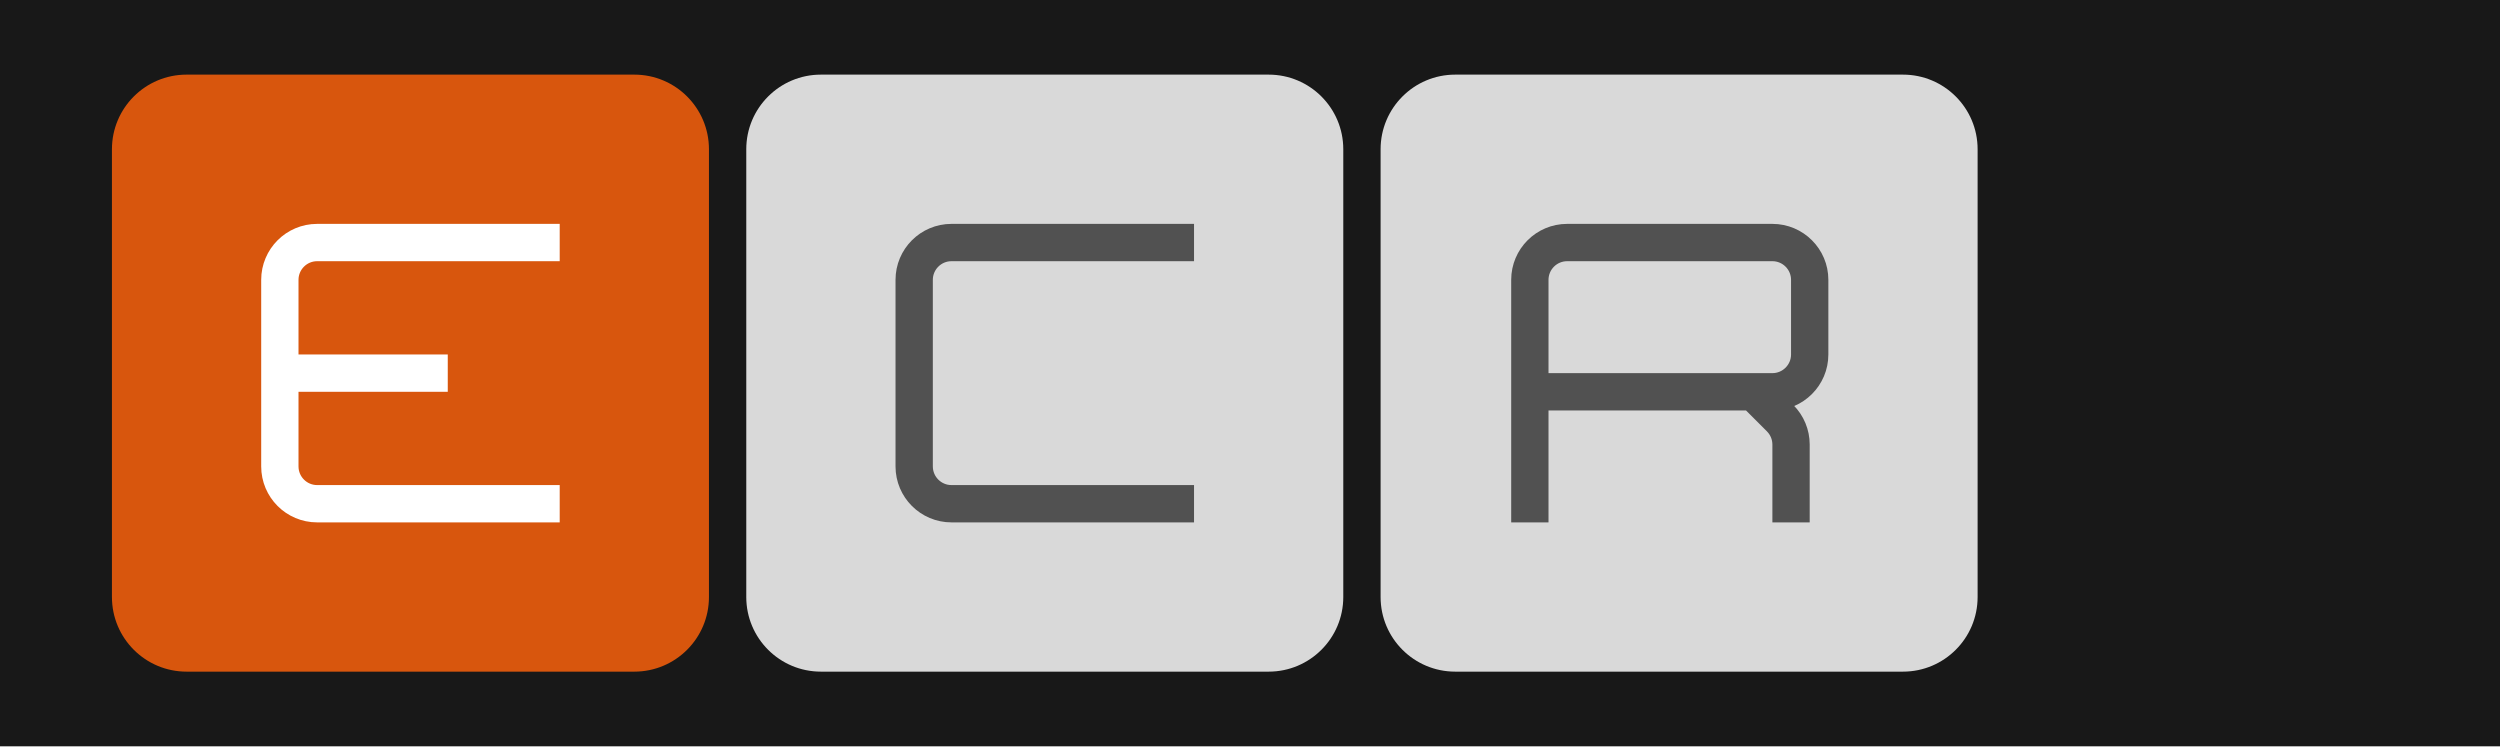
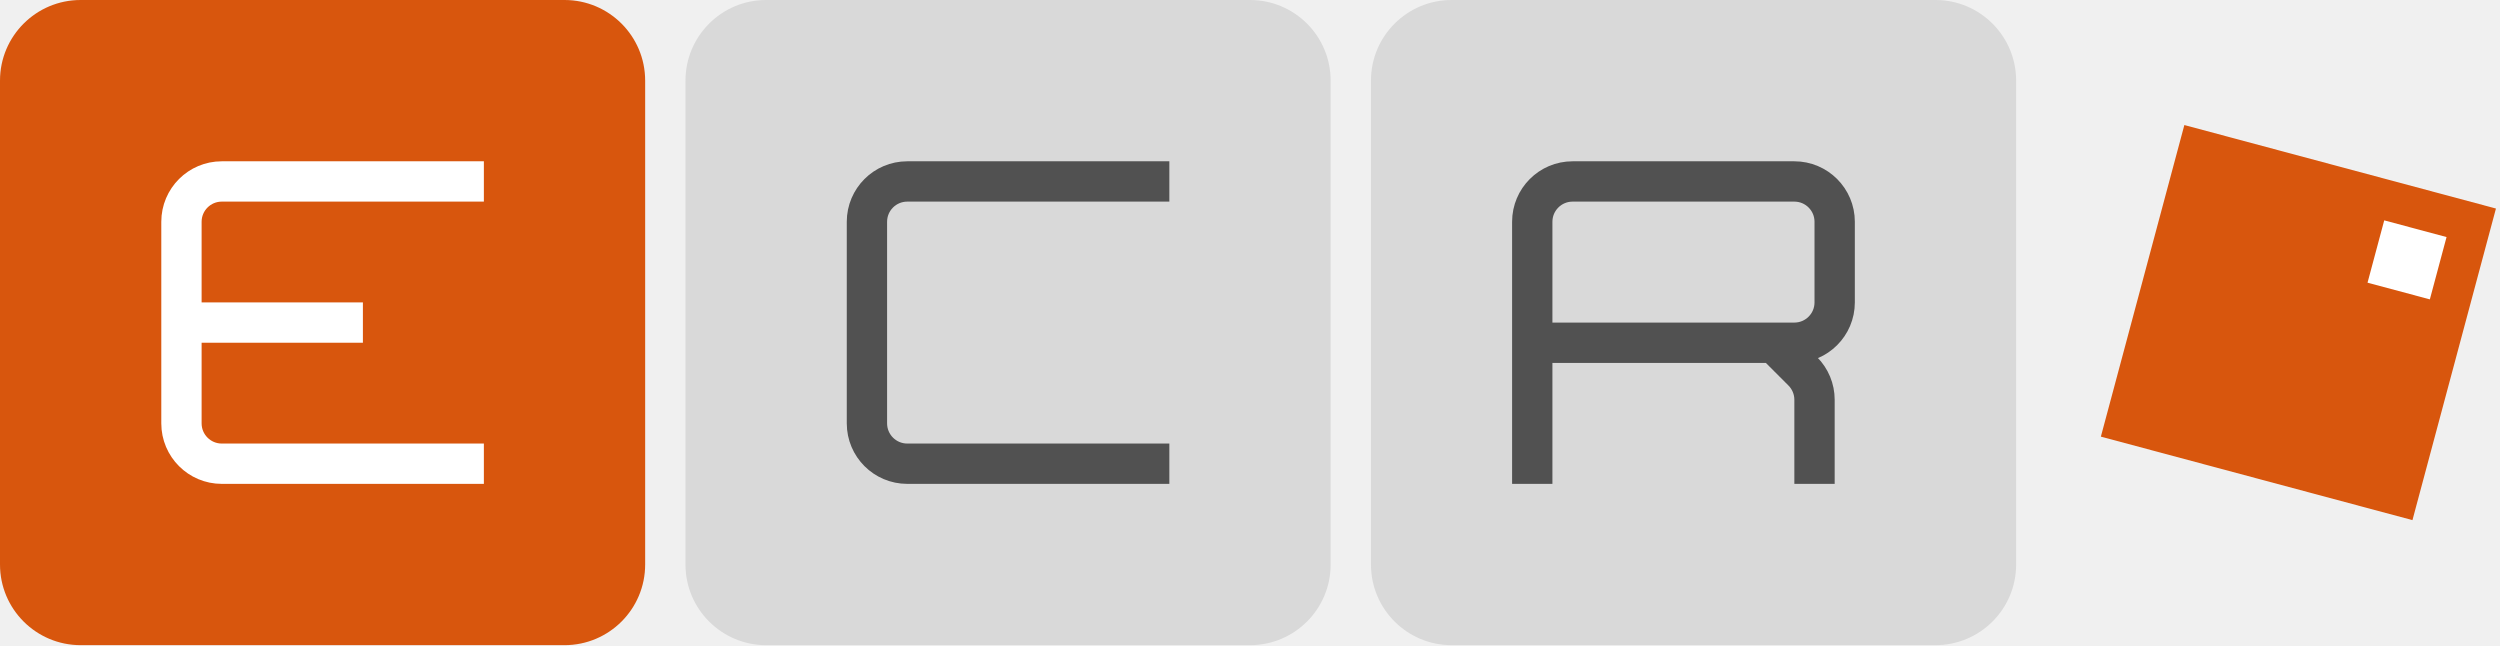
- <svg xmlns="http://www.w3.org/2000/svg" width="67" height="20" viewBox="0 0 67 20" fill="none">
-   <rect width="67" height="20" fill="#181818" />
-   <rect x="3" y="2" width="16" height="16" rx="2" fill="#D8560D" />
-   <rect x="20" y="2" width="16" height="16" rx="2" fill="#D9D9D9" />
-   <rect x="37" y="2" width="16" height="16" rx="2" fill="#D9D9D9" />
-   <path d="M15 6.5H8.5C7.948 6.5 7.5 6.948 7.5 7.5V10M15 13.5H8.5C7.948 13.5 7.5 13.052 7.5 12.5V10M7.5 10H12" stroke="white" />
-   <path d="M32 13.5H25.5C24.948 13.5 24.5 13.052 24.5 12.5V7.5C24.5 6.948 24.948 6.5 25.5 6.5H32" stroke="#515151" />
-   <path d="M41 14V10.5M41 10.5V7.5C41 6.948 41.448 6.5 42 6.5H47.5C48.052 6.5 48.5 6.948 48.5 7.5V9.5C48.5 10.052 48.052 10.5 47.5 10.5H47M41 10.5H45H47M47 10.5L47.707 11.207C47.895 11.395 48 11.649 48 11.914V14" stroke="#515151" />
+ <svg xmlns="http://www.w3.org/2000/svg" width="62" height="16" viewBox="0 0 62 16" fill="none">
+   <rect width="16" height="16" rx="2" fill="#D8560D" />
+   <rect x="17" width="16" height="16" rx="2" fill="#D9D9D9" />
+   <rect x="34" width="16" height="16" rx="2" fill="#D9D9D9" />
+   <path d="M12 4.5H5.5C4.948 4.5 4.5 4.948 4.5 5.5V8M12 11.5H5.5C4.948 11.5 4.5 11.052 4.5 10.5V8M4.5 8H9" stroke="white" />
+   <path d="M29 11.5H22.5C21.948 11.5 21.5 11.052 21.5 10.5V5.5C21.5 4.948 21.948 4.5 22.5 4.5H29" stroke="#515151" />
+   <path d="M38 12V8.5M38 8.5V5.5C38 4.948 38.448 4.5 39 4.5H44.5C45.052 4.5 45.5 4.948 45.5 5.5V7.5C45.5 8.052 45.052 8.5 44.5 8.5H44M38 8.5H42H44M44 8.5L44.707 9.207C44.895 9.395 45 9.649 45 9.914V12" stroke="#515151" />
+   <rect x="54.172" y="3.101" width="8" height="8" transform="rotate(15 54.1716 3.10102)" fill="#D8560D" />
+   <rect x="59.129" y="5.465" width="1.6" height="1.6" transform="rotate(15 59.1288 5.46457)" fill="white" />
</svg>
